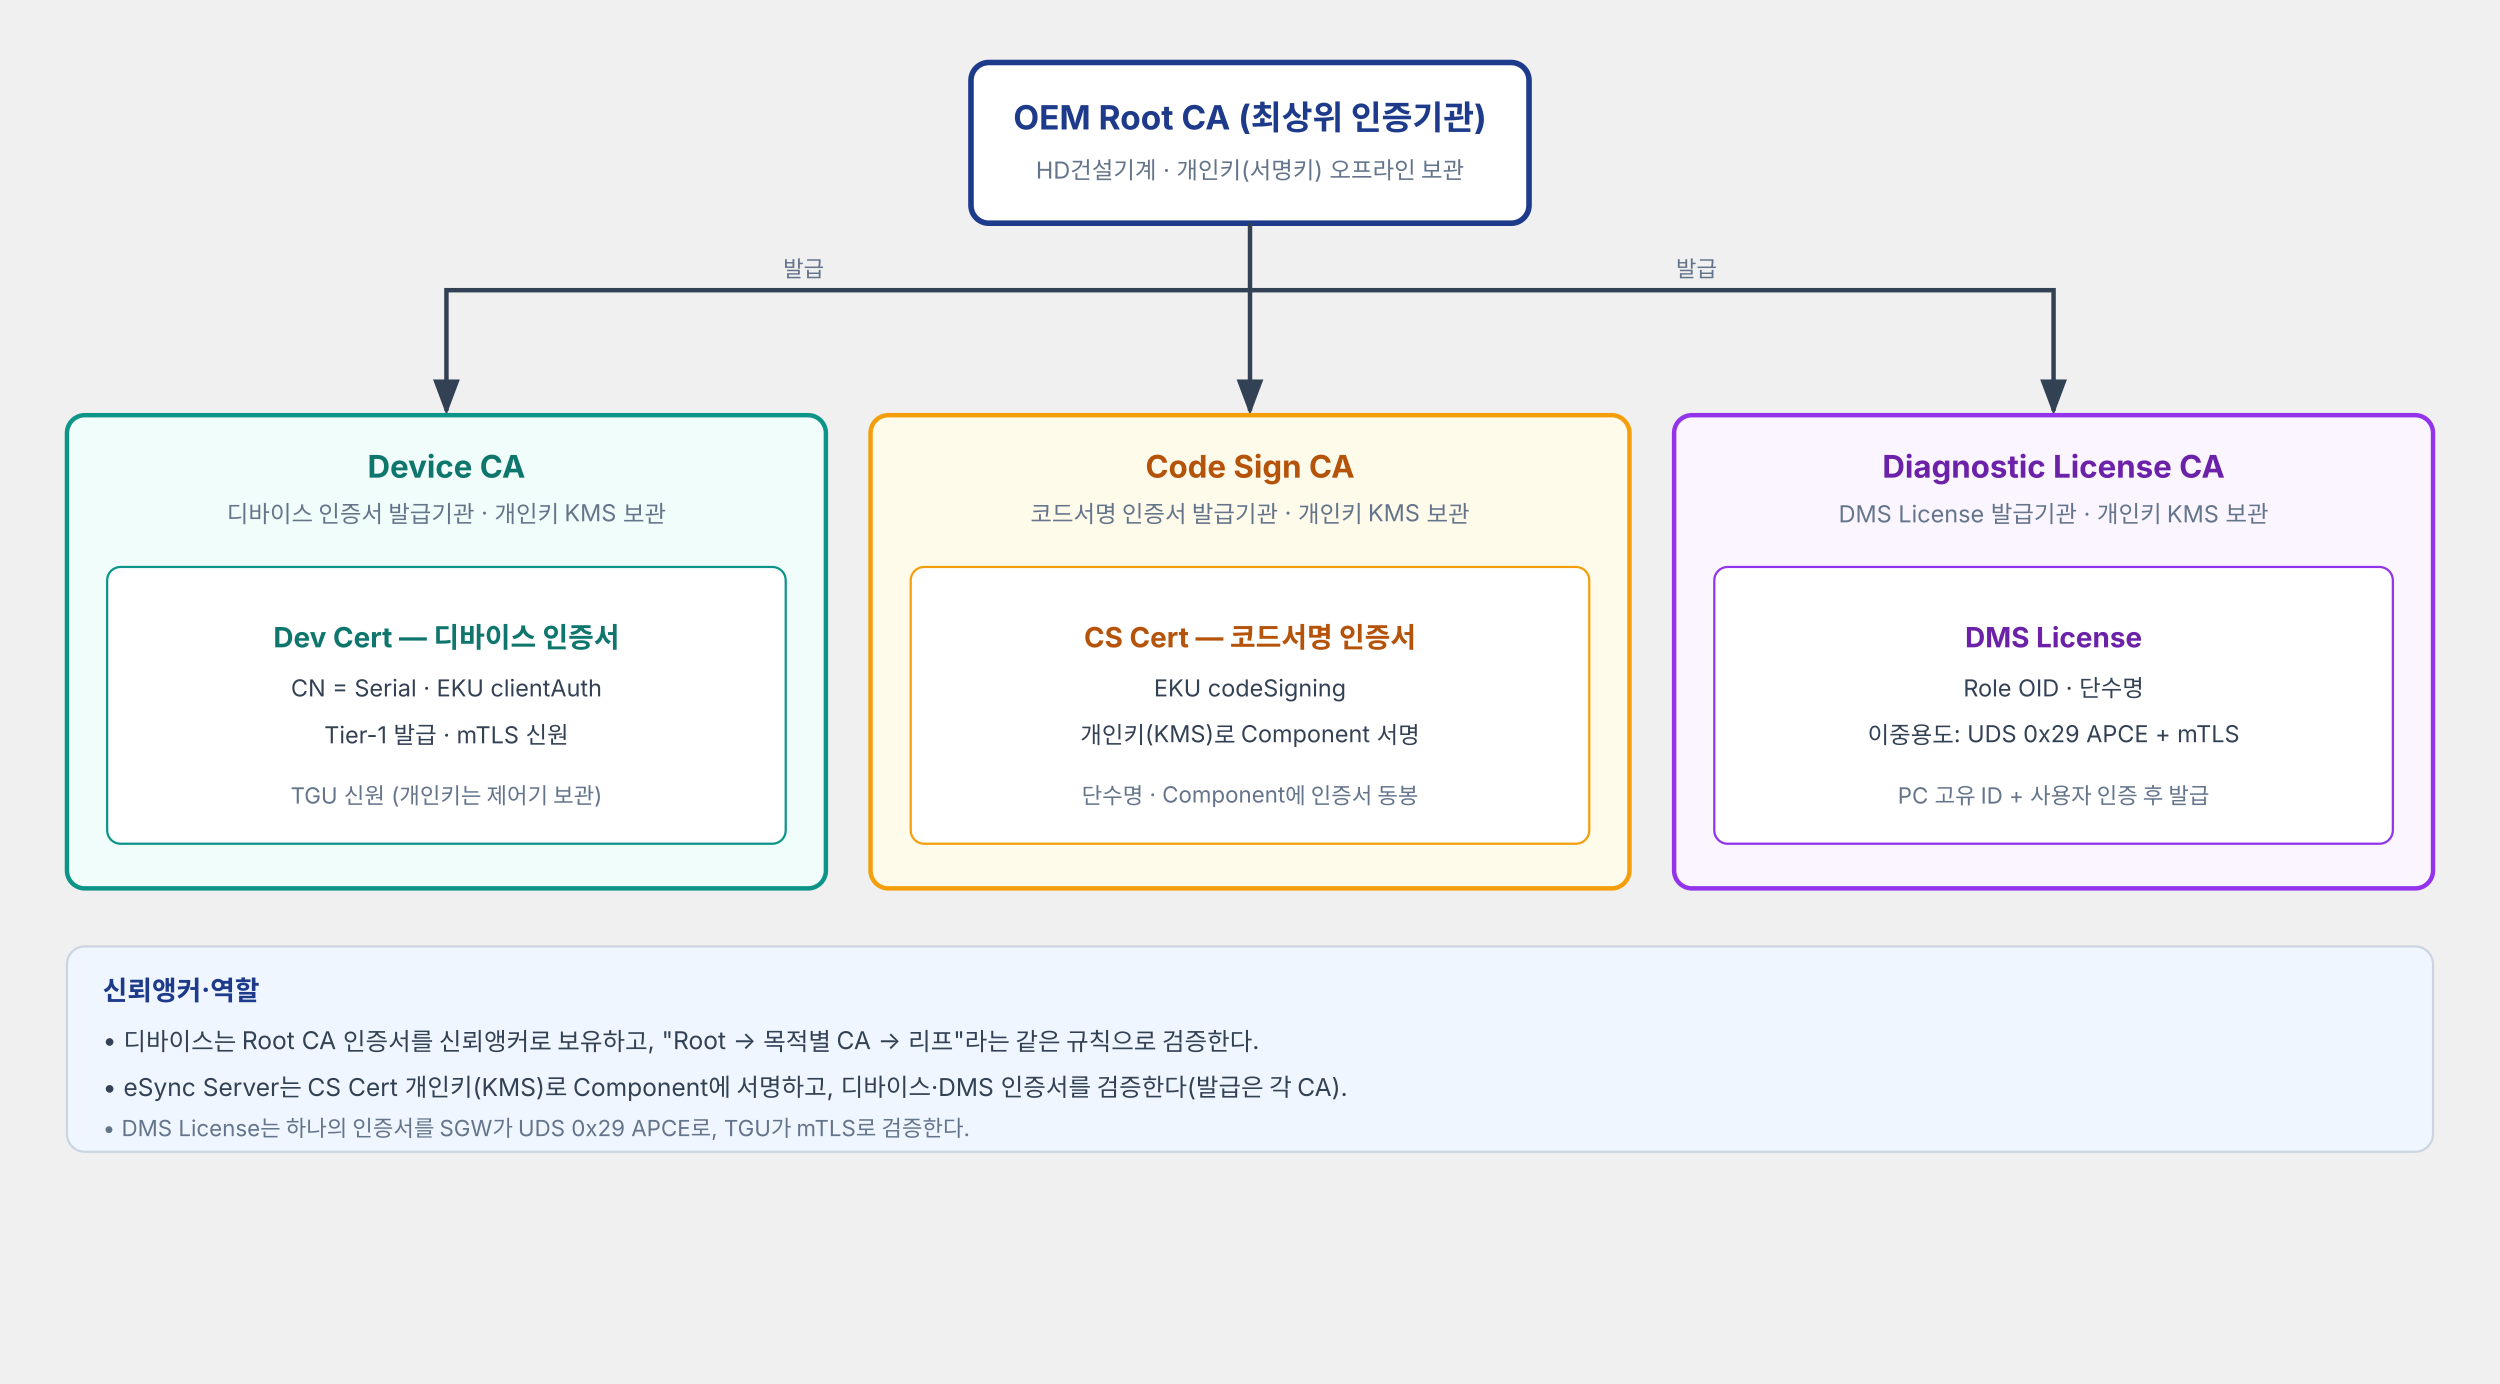
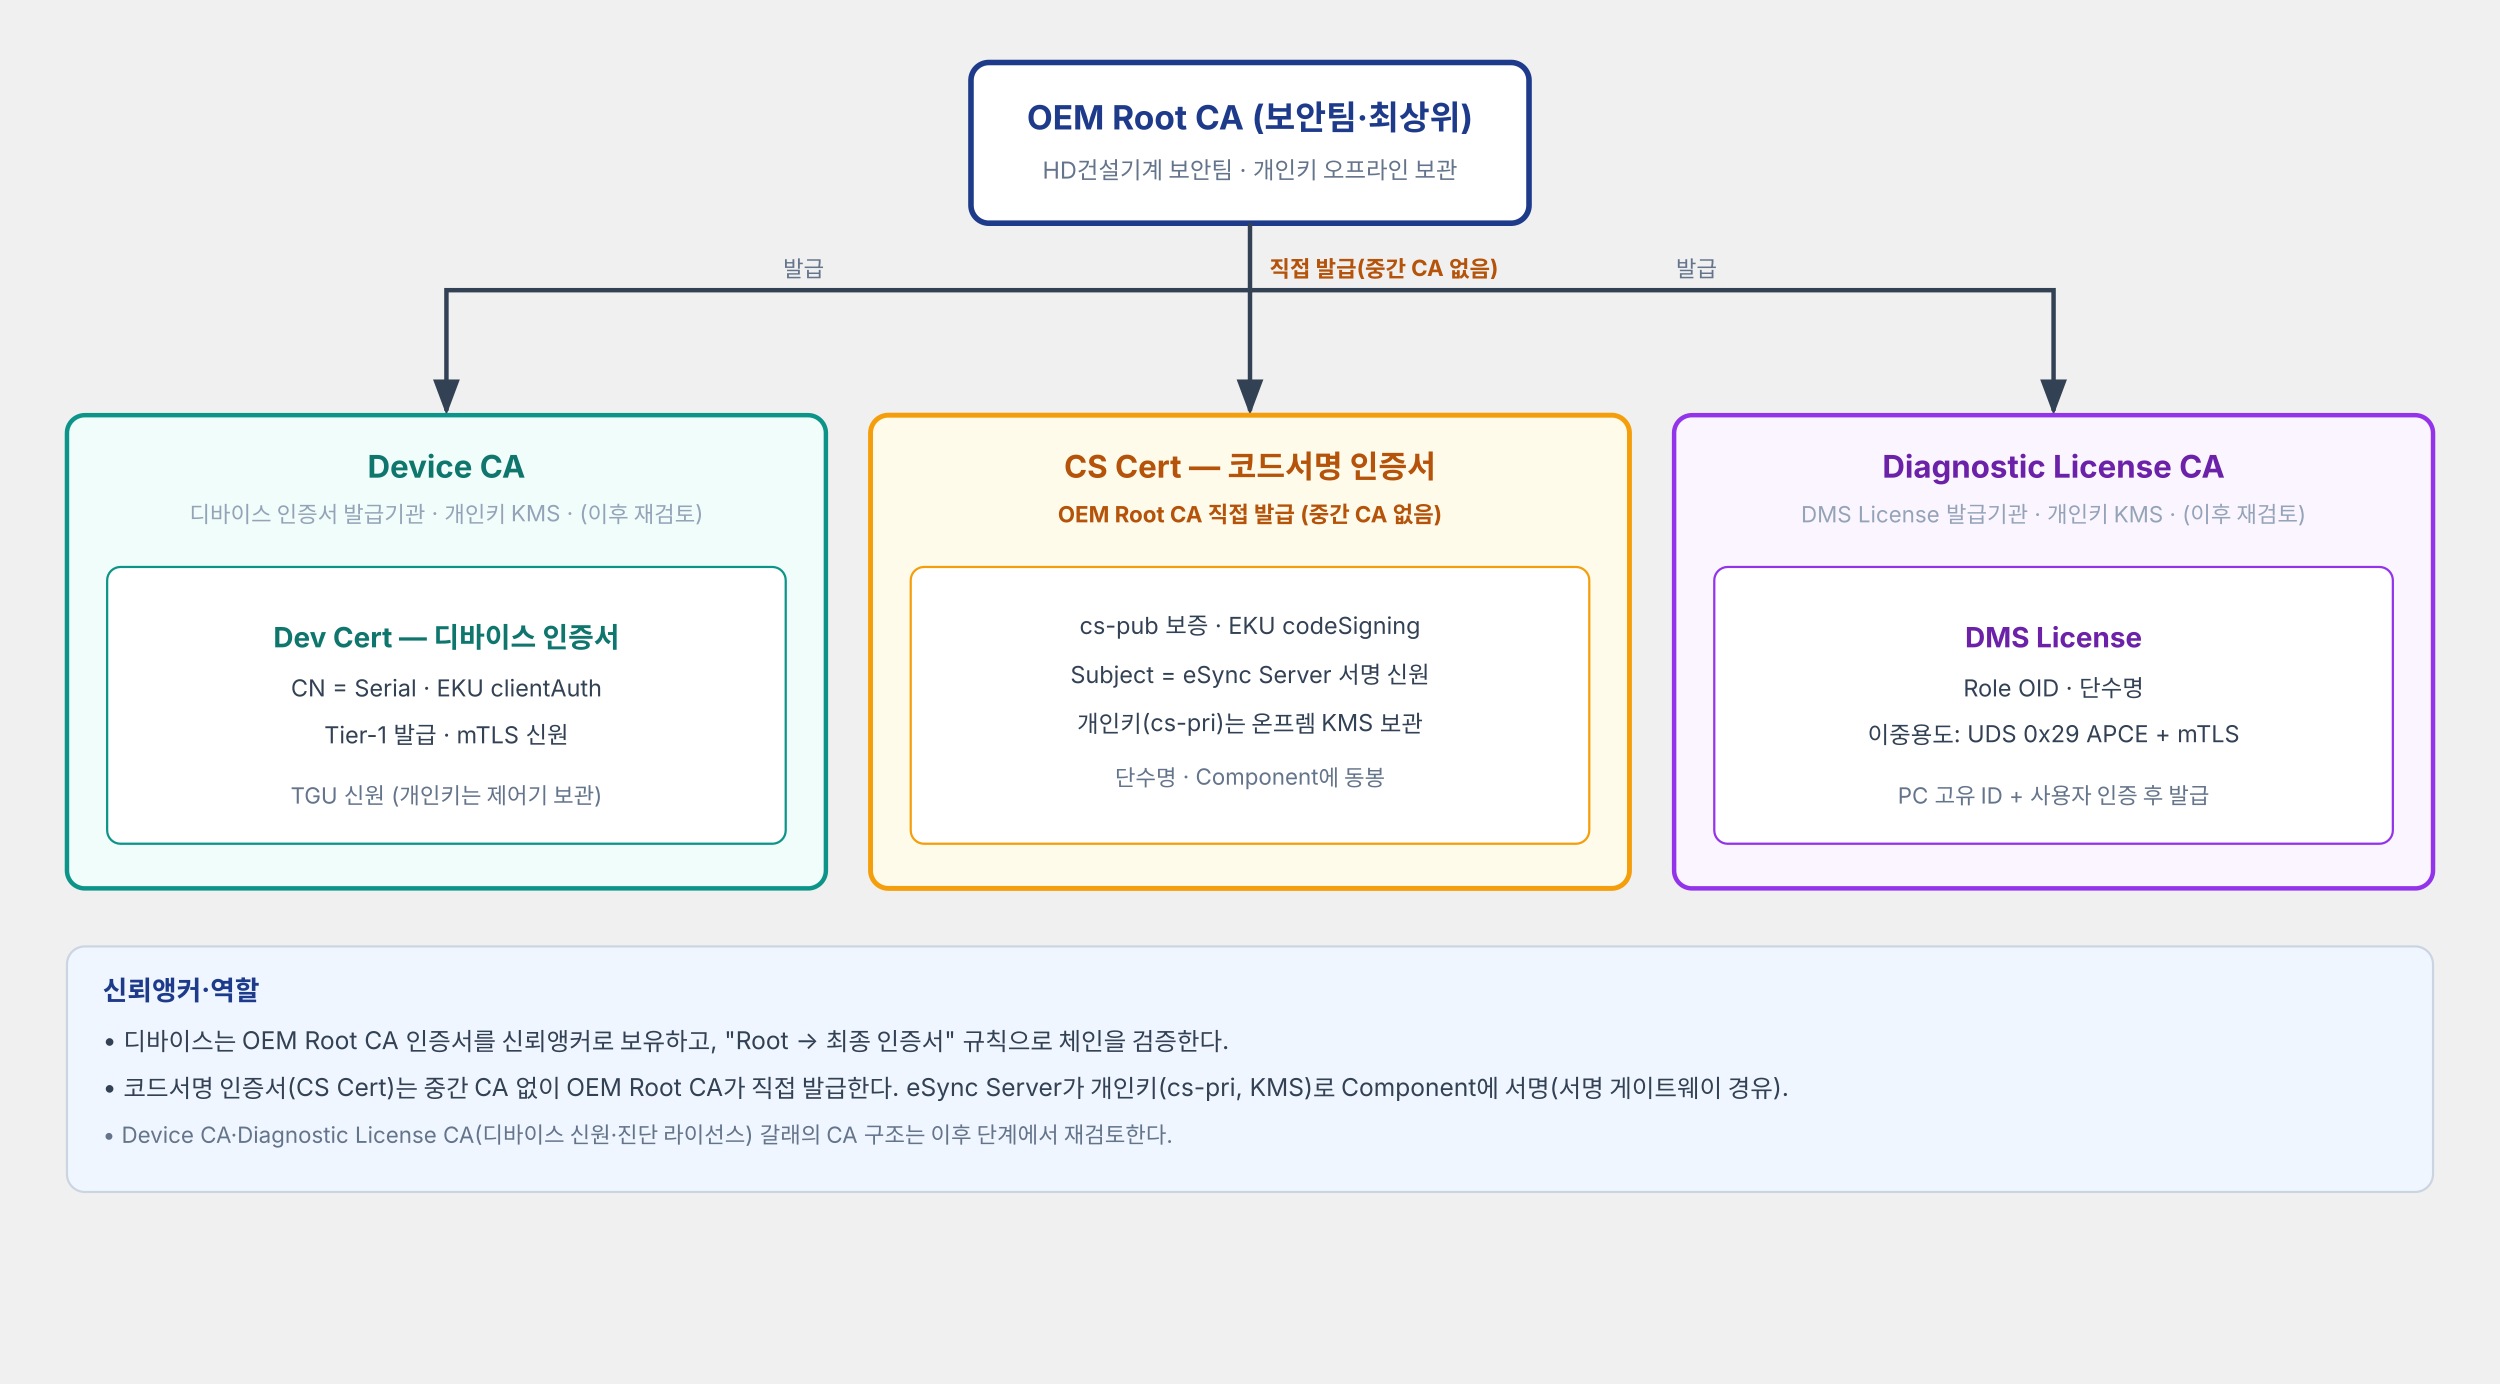
<svg xmlns="http://www.w3.org/2000/svg" viewBox="0 0 1120 620" width="1120" height="620" font-family="Inter, sans-serif">
  <rect x="435" y="28" width="250" height="72" rx="8" fill="#ffffff" stroke="#1e3a8a" stroke-width="2.5" />
-   <text x="560" y="58" fill="#1e3a8a" font-size="15" font-weight="bold" text-anchor="middle">OEM Root CA (최상위 인증기관)</text>
-   <text x="560" y="80" fill="#64748b" font-size="10.5" text-anchor="middle">HD건설기계 · 개인키(서명키) 오프라인 보관</text>
+   <text x="560" y="58" fill="#1e3a8a" font-size="15" font-weight="bold" text-anchor="middle">OEM Root CA (보안팀·최상위)</text>
+   <text x="560" y="80" fill="#64748b" font-size="10.5" text-anchor="middle">HD건설기계 보안팀 · 개인키 오프라인 보관</text>
  <path d="M 560 100 L 560 130 L 200 130 L 200 184" stroke="#334155" stroke-width="2" fill="none" marker-end="url(#p-ar)" />
  <path d="M 560 130 L 560 184" stroke="#334155" stroke-width="2" fill="none" marker-end="url(#p-ar)" />
  <path d="M 560 130 L 920 130 L 920 184" stroke="#334155" stroke-width="2" fill="none" marker-end="url(#p-ar)" />
  <text x="360" y="124" fill="#64748b" font-size="10" text-anchor="middle">발급</text>
+   <text x="620" y="124" fill="#b45309" font-size="10" text-anchor="middle" font-weight="bold">직접 발급(중간 CA 없음)</text>
  <text x="760" y="124" fill="#64748b" font-size="10" text-anchor="middle">발급</text>
  <rect x="30" y="186" width="340" height="212" rx="8" fill="#f0fdfa" stroke="#0d9488" stroke-width="2" />
  <text x="200" y="214" fill="#0f766e" font-size="14" font-weight="bold" text-anchor="middle">Device CA</text>
-   <text x="200" y="234" fill="#64748b" font-size="10.5" text-anchor="middle">디바이스 인증서 발급기관 · 개인키 KMS 보관</text>
+   <text x="200" y="234" fill="#94a3b8" font-size="10" text-anchor="middle">디바이스 인증서 발급기관 · 개인키 KMS · (이후 재검토)</text>
  <rect x="48" y="254" width="304" height="124" rx="6" fill="#ffffff" stroke="#0d9488" />
  <text x="200" y="290" fill="#0f766e" font-size="12.5" font-weight="bold" text-anchor="middle">Dev Cert — 디바이스 인증서</text>
  <text x="200" y="312" fill="#334155" font-size="10.5" text-anchor="middle">CN = Serial · EKU clientAuth</text>
  <text x="200" y="333" fill="#334155" font-size="10.5" text-anchor="middle">Tier-1 발급 · mTLS 신원</text>
  <text x="200" y="360" fill="#64748b" font-size="10" text-anchor="middle">TGU 신원 (개인키는 제어기 보관)</text>
-   <rect x="390" y="186" width="340" height="212" rx="8" fill="#fffbeb" stroke="#f59e0b" stroke-width="2" />
-   <text x="560" y="214" fill="#b45309" font-size="14" font-weight="bold" text-anchor="middle">Code Sign CA</text>
-   <text x="560" y="234" fill="#64748b" font-size="10.5" text-anchor="middle">코드서명 인증서 발급기관 · 개인키 KMS 보관</text>
+   <rect x="390" y="186" width="340" height="212" rx="8" fill="#fffbeb" stroke="#f59e0b" stroke-width="2.2" />
+   <text x="560" y="214" fill="#b45309" font-size="14" font-weight="bold" text-anchor="middle">CS Cert — 코드서명 인증서</text>
+   <text x="560" y="234" fill="#b45309" font-size="10" text-anchor="middle" font-weight="bold">OEM Root CA 직접 발급 (중간 CA 없음)</text>
  <rect x="408" y="254" width="304" height="124" rx="6" fill="#ffffff" stroke="#f59e0b" />
-   <text x="560" y="290" fill="#b45309" font-size="12.5" font-weight="bold" text-anchor="middle">CS Cert — 코드서명 인증서</text>
-   <text x="560" y="312" fill="#334155" font-size="10.5" text-anchor="middle">EKU codeSigning</text>
-   <text x="560" y="333" fill="#334155" font-size="10.5" text-anchor="middle">개인키(KMS)로 Component 서명</text>
-   <text x="560" y="360" fill="#64748b" font-size="10" text-anchor="middle">단수명 · Component에 인증서 동봉</text>
+   <text x="560" y="284" fill="#334155" font-size="10.5" text-anchor="middle">cs-pub 보증 · EKU codeSigning</text>
+   <text x="560" y="306" fill="#334155" font-size="10.5" text-anchor="middle">Subject = eSync Server 서명 신원</text>
+   <text x="560" y="328" fill="#334155" font-size="10.5" text-anchor="middle">개인키(cs-pri)는 온프렘 KMS 보관</text>
+   <text x="560" y="352" fill="#64748b" font-size="10" text-anchor="middle">단수명 · Component에 동봉</text>
  <rect x="750" y="186" width="340" height="212" rx="8" fill="#faf5ff" stroke="#9333ea" stroke-width="2" />
  <text x="920" y="214" fill="#6b21a8" font-size="14" font-weight="bold" text-anchor="middle">Diagnostic License CA</text>
-   <text x="920" y="234" fill="#64748b" font-size="10.5" text-anchor="middle">DMS License 발급기관 · 개인키 KMS 보관</text>
+   <text x="920" y="234" fill="#94a3b8" font-size="10" text-anchor="middle">DMS License 발급기관 · 개인키 KMS · (이후 재검토)</text>
  <rect x="768" y="254" width="304" height="124" rx="6" fill="#ffffff" stroke="#9333ea" />
  <text x="920" y="290" fill="#6b21a8" font-size="12.5" font-weight="bold" text-anchor="middle">DMS License</text>
  <text x="920" y="312" fill="#334155" font-size="10.5" text-anchor="middle">Role OID · 단수명</text>
  <text x="920" y="333" fill="#334155" font-size="10.5" text-anchor="middle">이중용도: UDS 0x29 APCE + mTLS</text>
  <text x="920" y="360" fill="#64748b" font-size="10" text-anchor="middle">PC 고유 ID + 사용자 인증 후 발급</text>
-   <rect x="30" y="424" width="1060" height="92" rx="8" fill="#eff6ff" stroke="#cbd5e1" />
+   <rect x="30" y="424" width="1060" height="110" rx="8" fill="#eff6ff" stroke="#cbd5e1" />
  <text x="46" y="448" fill="#1e3a8a" font-size="12" font-weight="bold">신뢰앵커·역할</text>
-   <text x="46" y="470" fill="#334155" font-size="11">• 디바이스는 Root CA 인증서를 신뢰앵커로 보유하고, "Root → 목적별 CA → 리프"라는 같은 규칙으로 검증한다.</text>
-   <text x="46" y="491" fill="#334155" font-size="11">• eSync Server는 CS Cert 개인키(KMS)로 Component에 서명하고, 디바이스·DMS 인증서를 검증한다(발급은 각 CA).</text>
-   <text x="46" y="509" fill="#64748b" font-size="10">• DMS License는 하나의 인증서를 SGW가 UDS 0x29 APCE로, TGU가 mTLS로 검증한다.</text>
+   <text x="46" y="470" fill="#334155" font-size="11">• 디바이스는 OEM Root CA 인증서를 신뢰앵커로 보유하고, "Root → 최종 인증서" 규칙으로 체인을 검증한다.</text>
+   <text x="46" y="491" fill="#334155" font-size="11">• 코드서명 인증서(CS Cert)는 중간 CA 없이 OEM Root CA가 직접 발급한다. eSync Server가 개인키(cs-pri, KMS)로 Component에 서명(서명 게이트웨이 경유).</text>
+   <text x="46" y="512" fill="#64748b" font-size="10">• Device CA·Diagnostic License CA(디바이스 신원·진단 라이선스) 갈래의 CA 구조는 이후 단계에서 재검토한다.</text>
  <defs>
    <marker id="p-ar" markerWidth="8" markerHeight="8" refX="7" refY="3" orient="auto" markerUnits="strokeWidth">
      <path d="M0,0 L0,6 L8,3 z" fill="#334155" />
    </marker>
  </defs>
</svg>
